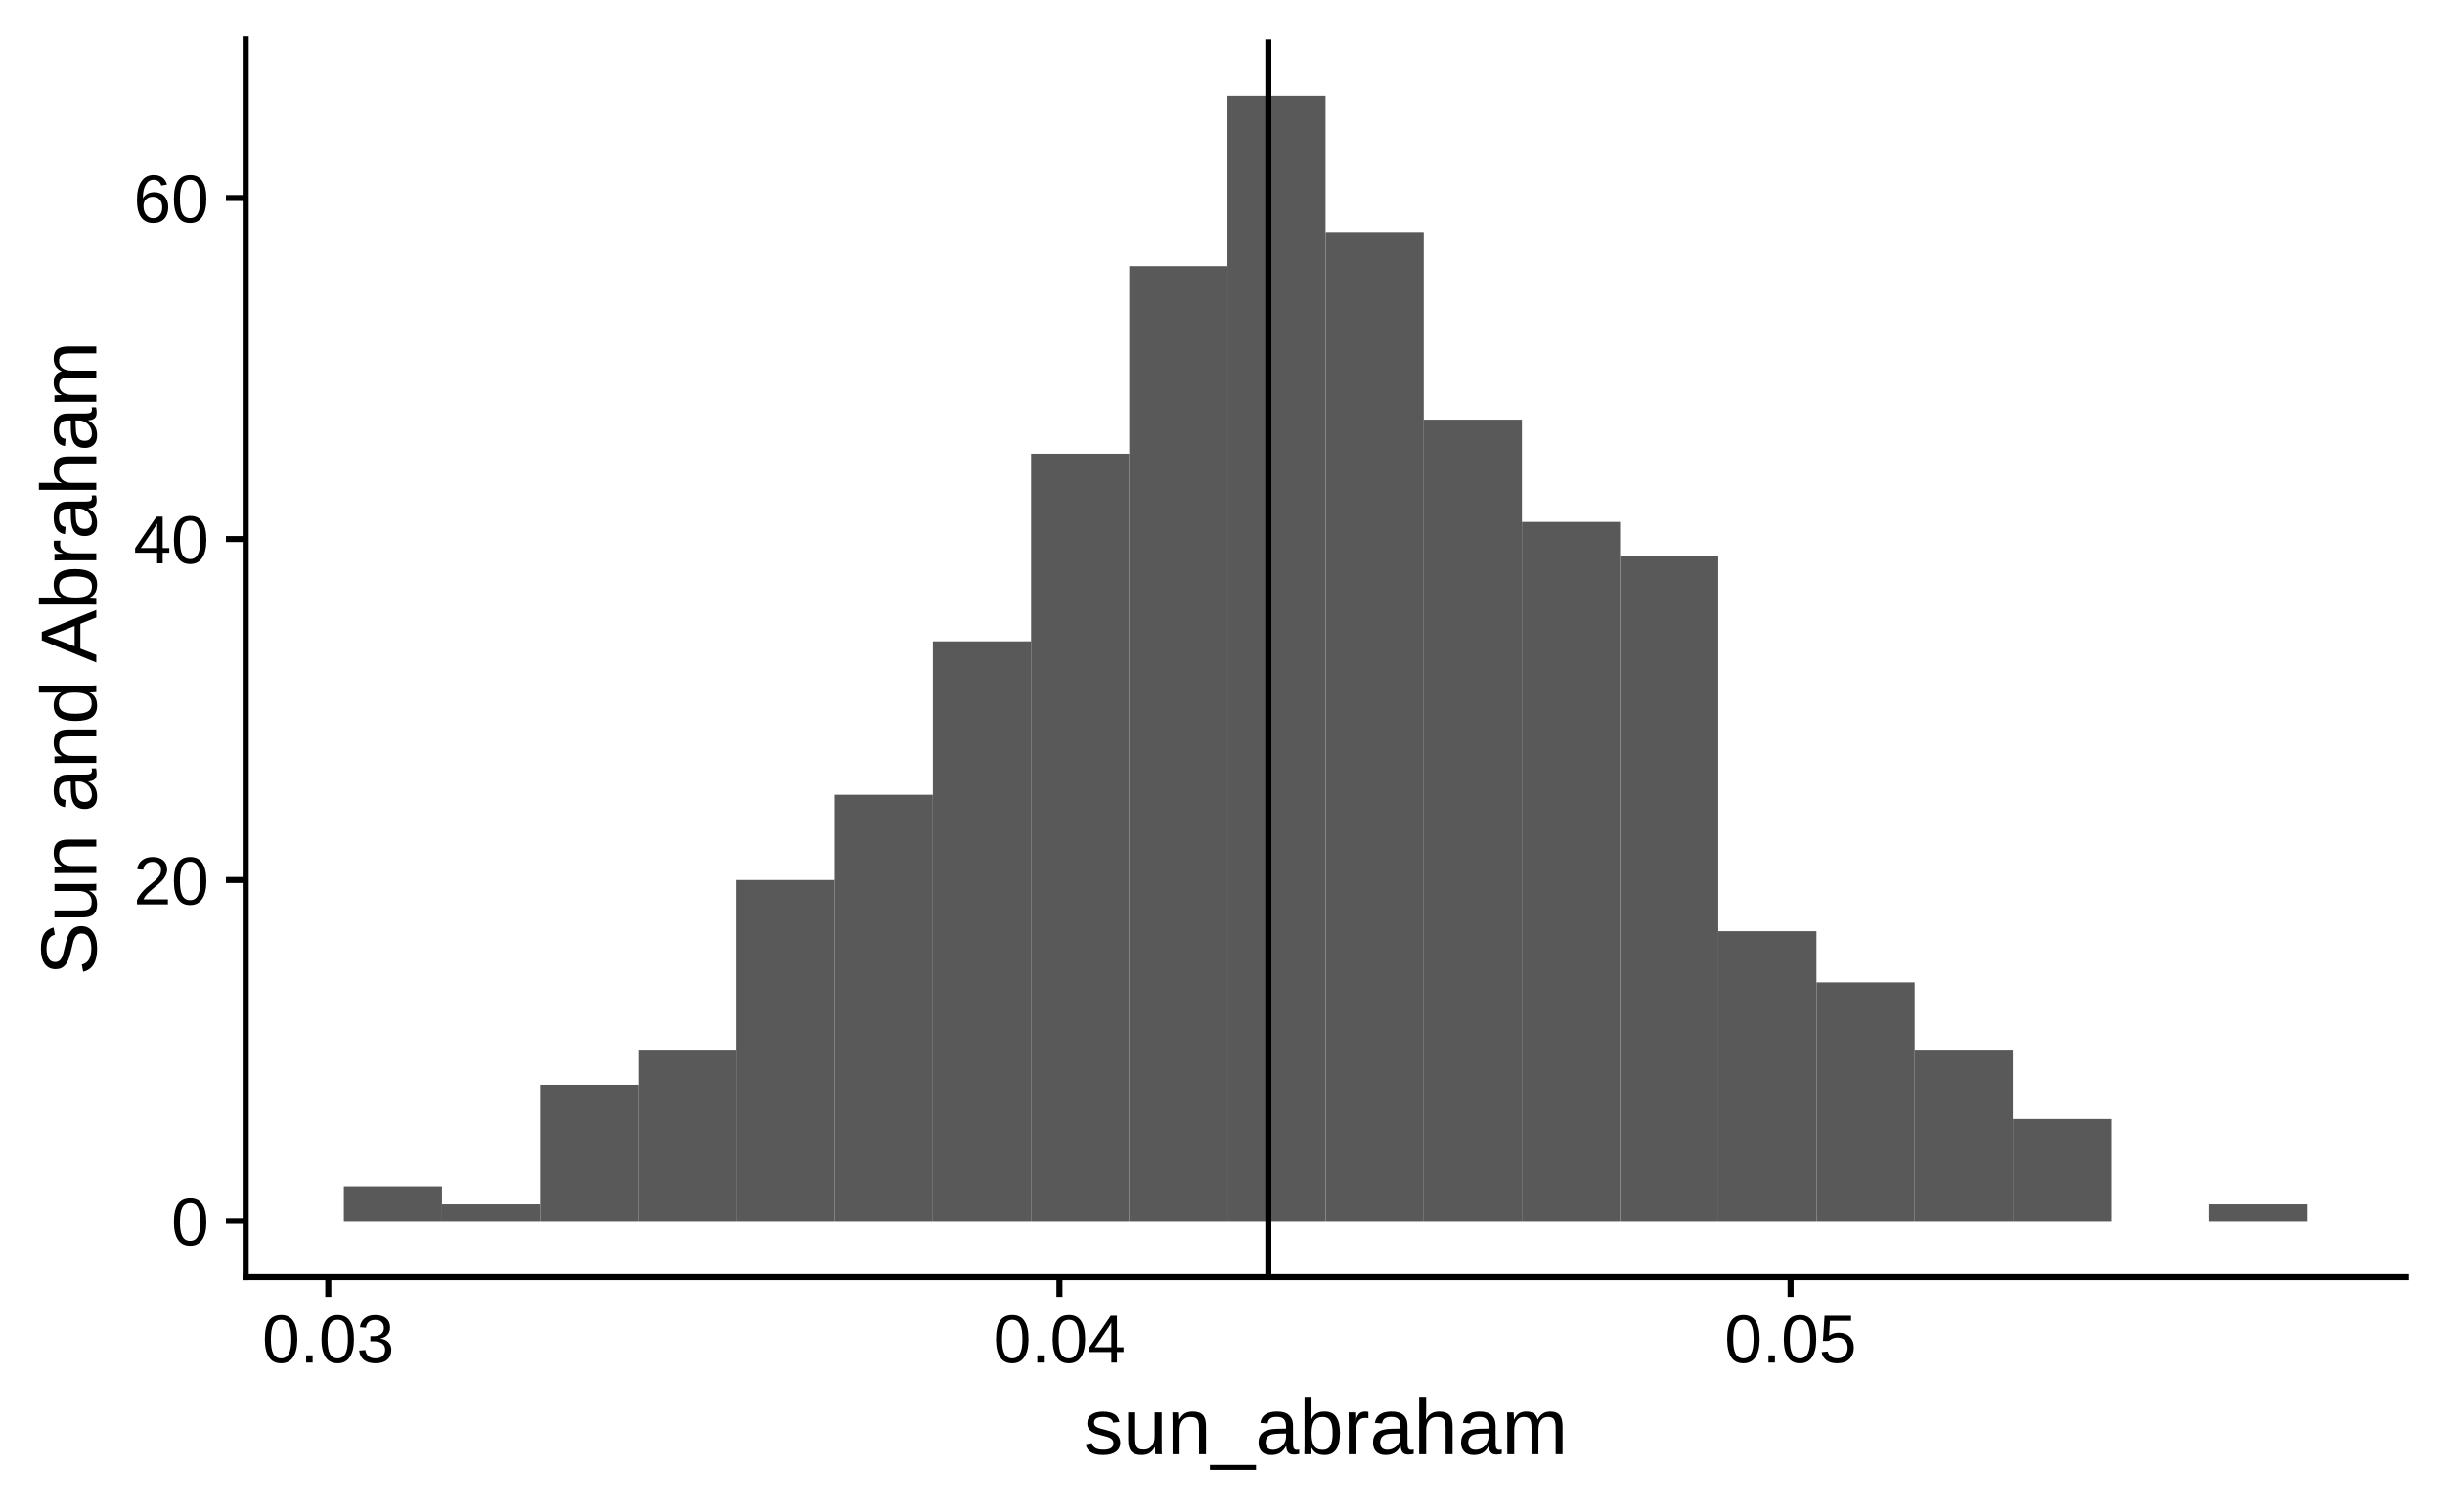
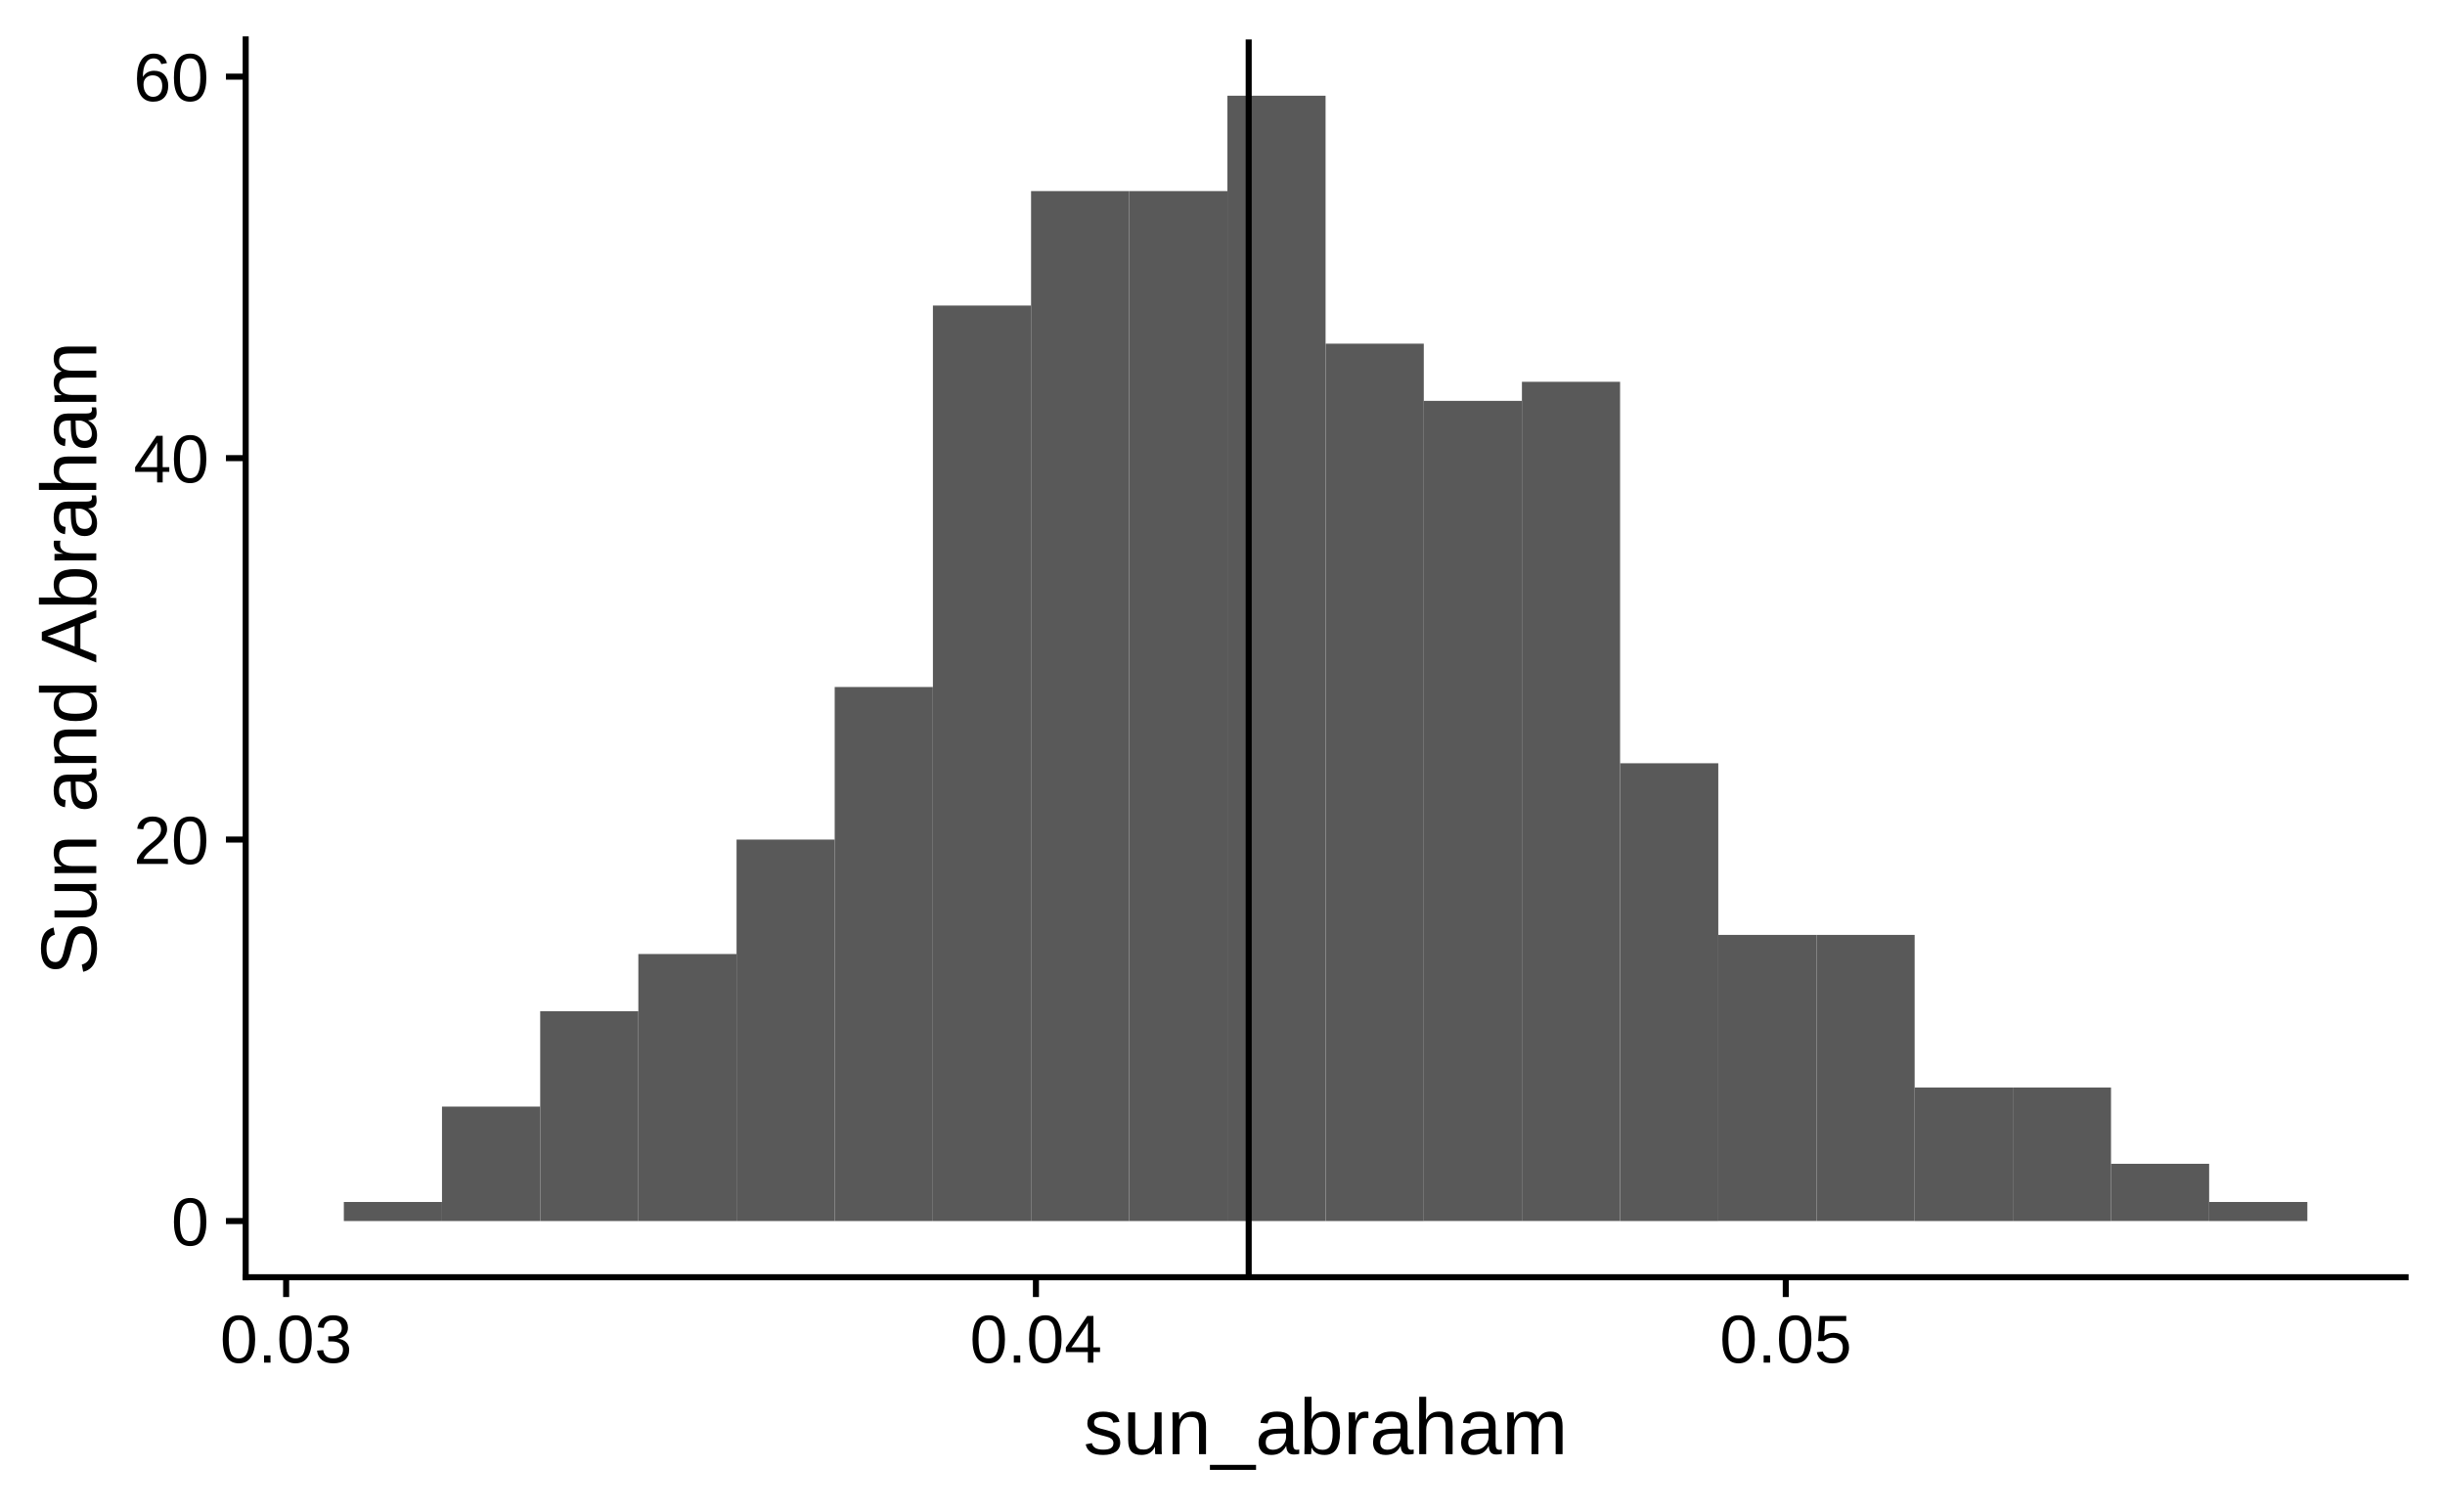
<svg xmlns="http://www.w3.org/2000/svg" class="svglite" width="432.20pt" height="267.12pt" viewBox="0 0 432.20 267.12">
  <defs>
    <style type="text/css">
    .svglite line, .svglite polyline, .svglite polygon, .svglite path, .svglite rect, .svglite circle {
      fill: none;
      stroke: #000000;
      stroke-linecap: round;
      stroke-linejoin: round;
      stroke-miterlimit: 10.00;
+     }
+     .svglite text {
+       white-space: pre;
    }
  </style>
  </defs>
  <rect width="100%" height="100%" style="stroke: none; fill: none;" />
  <defs>
    <clipPath id="cpMC4wMHw0MzIuMjB8MC4wMHwyNjcuMTI=">
      <rect x="0.00" y="0.00" width="432.20" height="267.12" />
    </clipPath>
  </defs>
  <g clip-path="url(#cpMC4wMHw0MzIuMjB8MC4wMHwyNjcuMTI=)">
</g>
  <defs>
    <clipPath id="cpNDMuNDN8NDI1LjIzfDYuOTd8MjI1Ljc4">
-       <rect x="43.43" y="6.97" width="381.80" height="218.80" />
+       <rect x="43.43" y="6.97" width="381.80" height="218.81" />
    </clipPath>
  </defs>
  <g clip-path="url(#cpNDMuNDN8NDI1LjIzfDYuOTd8MjI1Ljc4)">
-     <rect x="60.78" y="209.80" width="17.35" height="6.03" style="stroke-width: 1.07; stroke: none; stroke-linecap: square; stroke-linejoin: miter; fill: #595959;" />
-     <rect x="78.13" y="212.82" width="17.35" height="3.01" style="stroke-width: 1.07; stroke: none; stroke-linecap: square; stroke-linejoin: miter; fill: #595959;" />
-     <rect x="95.49" y="191.72" width="17.35" height="24.11" style="stroke-width: 1.07; stroke: none; stroke-linecap: square; stroke-linejoin: miter; fill: #595959;" />
-     <rect x="112.84" y="185.69" width="17.35" height="30.14" style="stroke-width: 1.07; stroke: none; stroke-linecap: square; stroke-linejoin: miter; fill: #595959;" />
-     <rect x="130.20" y="155.55" width="17.35" height="60.28" style="stroke-width: 1.07; stroke: none; stroke-linecap: square; stroke-linejoin: miter; fill: #595959;" />
-     <rect x="147.55" y="140.49" width="17.35" height="75.34" style="stroke-width: 1.07; stroke: none; stroke-linecap: square; stroke-linejoin: miter; fill: #595959;" />
-     <rect x="164.91" y="113.36" width="17.35" height="102.47" style="stroke-width: 1.07; stroke: none; stroke-linecap: square; stroke-linejoin: miter; fill: #595959;" />
-     <rect x="182.26" y="80.21" width="17.35" height="135.62" style="stroke-width: 1.07; stroke: none; stroke-linecap: square; stroke-linejoin: miter; fill: #595959;" />
-     <rect x="199.62" y="47.06" width="17.35" height="168.77" style="stroke-width: 1.07; stroke: none; stroke-linecap: square; stroke-linejoin: miter; fill: #595959;" />
-     <rect x="216.97" y="16.92" width="17.35" height="198.91" style="stroke-width: 1.07; stroke: none; stroke-linecap: square; stroke-linejoin: miter; fill: #595959;" />
-     <rect x="234.33" y="41.03" width="17.35" height="174.80" style="stroke-width: 1.07; stroke: none; stroke-linecap: square; stroke-linejoin: miter; fill: #595959;" />
-     <rect x="251.68" y="74.18" width="17.35" height="141.65" style="stroke-width: 1.07; stroke: none; stroke-linecap: square; stroke-linejoin: miter; fill: #595959;" />
-     <rect x="269.03" y="92.26" width="17.35" height="123.57" style="stroke-width: 1.07; stroke: none; stroke-linecap: square; stroke-linejoin: miter; fill: #595959;" />
-     <rect x="286.39" y="98.29" width="17.35" height="117.54" style="stroke-width: 1.07; stroke: none; stroke-linecap: square; stroke-linejoin: miter; fill: #595959;" />
-     <rect x="303.74" y="164.60" width="17.35" height="51.23" style="stroke-width: 1.07; stroke: none; stroke-linecap: square; stroke-linejoin: miter; fill: #595959;" />
-     <rect x="321.10" y="173.64" width="17.35" height="42.19" style="stroke-width: 1.07; stroke: none; stroke-linecap: square; stroke-linejoin: miter; fill: #595959;" />
-     <rect x="338.45" y="185.69" width="17.35" height="30.14" style="stroke-width: 1.07; stroke: none; stroke-linecap: square; stroke-linejoin: miter; fill: #595959;" />
-     <rect x="355.81" y="197.75" width="17.35" height="18.08" style="stroke-width: 1.07; stroke: none; stroke-linecap: square; stroke-linejoin: miter; fill: #595959;" />
-     <rect x="373.16" y="215.83" width="17.35" height="0.00" style="stroke-width: 1.07; stroke: none; stroke-linecap: square; stroke-linejoin: miter; fill: #595959;" />
-     <rect x="390.52" y="212.82" width="17.35" height="3.01" style="stroke-width: 1.07; stroke: none; stroke-linecap: square; stroke-linejoin: miter; fill: #595959;" />
-     <line x1="224.21" y1="225.78" x2="224.21" y2="6.97" style="stroke-width: 1.07; stroke-linecap: butt;" />
+     <rect x="60.78" y="212.47" width="17.35" height="3.37" style="stroke-width: 1.07; stroke: none; stroke-linecap: butt; stroke-linejoin: miter; fill: #595959;" />
+     <rect x="78.13" y="195.61" width="17.35" height="20.23" style="stroke-width: 1.07; stroke: none; stroke-linecap: butt; stroke-linejoin: miter; fill: #595959;" />
+     <rect x="95.49" y="178.75" width="17.35" height="37.09" style="stroke-width: 1.07; stroke: none; stroke-linecap: butt; stroke-linejoin: miter; fill: #595959;" />
+     <rect x="112.84" y="168.64" width="17.35" height="47.20" style="stroke-width: 1.07; stroke: none; stroke-linecap: butt; stroke-linejoin: miter; fill: #595959;" />
+     <rect x="130.20" y="148.41" width="17.35" height="67.43" style="stroke-width: 1.07; stroke: none; stroke-linecap: butt; stroke-linejoin: miter; fill: #595959;" />
+     <rect x="147.55" y="121.44" width="17.35" height="94.40" style="stroke-width: 1.07; stroke: none; stroke-linecap: butt; stroke-linejoin: miter; fill: #595959;" />
+     <rect x="164.91" y="54.01" width="17.35" height="161.83" style="stroke-width: 1.07; stroke: none; stroke-linecap: butt; stroke-linejoin: miter; fill: #595959;" />
+     <rect x="182.26" y="33.78" width="17.35" height="182.06" style="stroke-width: 1.07; stroke: none; stroke-linecap: butt; stroke-linejoin: miter; fill: #595959;" />
+     <rect x="199.62" y="33.78" width="17.35" height="182.06" style="stroke-width: 1.07; stroke: none; stroke-linecap: butt; stroke-linejoin: miter; fill: #595959;" />
+     <rect x="216.97" y="16.92" width="17.35" height="198.92" style="stroke-width: 1.07; stroke: none; stroke-linecap: butt; stroke-linejoin: miter; fill: #595959;" />
+     <rect x="234.33" y="60.75" width="17.35" height="155.09" style="stroke-width: 1.07; stroke: none; stroke-linecap: butt; stroke-linejoin: miter; fill: #595959;" />
+     <rect x="251.68" y="70.86" width="17.35" height="144.97" style="stroke-width: 1.07; stroke: none; stroke-linecap: butt; stroke-linejoin: miter; fill: #595959;" />
+     <rect x="269.03" y="67.49" width="17.35" height="148.34" style="stroke-width: 1.07; stroke: none; stroke-linecap: butt; stroke-linejoin: miter; fill: #595959;" />
+     <rect x="286.39" y="134.92" width="17.35" height="80.92" style="stroke-width: 1.07; stroke: none; stroke-linecap: butt; stroke-linejoin: miter; fill: #595959;" />
+     <rect x="303.74" y="165.26" width="17.35" height="50.57" style="stroke-width: 1.07; stroke: none; stroke-linecap: butt; stroke-linejoin: miter; fill: #595959;" />
+     <rect x="321.10" y="165.26" width="17.35" height="50.57" style="stroke-width: 1.07; stroke: none; stroke-linecap: butt; stroke-linejoin: miter; fill: #595959;" />
+     <rect x="338.45" y="192.24" width="17.35" height="23.60" style="stroke-width: 1.07; stroke: none; stroke-linecap: butt; stroke-linejoin: miter; fill: #595959;" />
+     <rect x="355.81" y="192.24" width="17.35" height="23.60" style="stroke-width: 1.07; stroke: none; stroke-linecap: butt; stroke-linejoin: miter; fill: #595959;" />
+     <rect x="373.16" y="205.72" width="17.35" height="10.11" style="stroke-width: 1.07; stroke: none; stroke-linecap: butt; stroke-linejoin: miter; fill: #595959;" />
+     <rect x="390.52" y="212.47" width="17.35" height="3.37" style="stroke-width: 1.07; stroke: none; stroke-linecap: butt; stroke-linejoin: miter; fill: #595959;" />
+     <line x1="220.73" y1="225.78" x2="220.73" y2="6.97" style="stroke-width: 1.07; stroke-linecap: butt;" />
  </g>
  <g clip-path="url(#cpMC4wMHw0MzIuMjB8MC4wMHwyNjcuMTI=)">
    <polyline points="43.43,225.78 43.43,6.97 " style="stroke-width: 1.07; stroke-linecap: square;" />
-     <text x="36.95" y="220.14" text-anchor="end" style="font-size: 12.00px; font-family: Arial;" textLength="6.67px" lengthAdjust="spacingAndGlyphs">0</text>
-     <text x="36.95" y="159.86" text-anchor="end" style="font-size: 12.00px; font-family: Arial;" textLength="13.35px" lengthAdjust="spacingAndGlyphs">20</text>
-     <text x="36.95" y="99.58" text-anchor="end" style="font-size: 12.00px; font-family: Arial;" textLength="13.35px" lengthAdjust="spacingAndGlyphs">40</text>
-     <text x="36.95" y="39.31" text-anchor="end" style="font-size: 12.00px; font-family: Arial;" textLength="13.35px" lengthAdjust="spacingAndGlyphs">60</text>
-     <polyline points="39.94,215.83 43.43,215.83 " style="stroke-width: 1.07; stroke-linecap: butt;" />
-     <polyline points="39.94,155.55 43.43,155.55 " style="stroke-width: 1.07; stroke-linecap: butt;" />
-     <polyline points="39.94,95.28 43.43,95.28 " style="stroke-width: 1.07; stroke-linecap: butt;" />
-     <polyline points="39.94,35.00 43.43,35.00 " style="stroke-width: 1.07; stroke-linecap: butt;" />
+     <text x="36.95" y="220.14" text-anchor="end" style="font-size: 12.00px; font-family: &quot;Arial&quot;;" textLength="6.67px" lengthAdjust="spacingAndGlyphs">0</text>
+     <text x="36.95" y="152.71" text-anchor="end" style="font-size: 12.00px; font-family: &quot;Arial&quot;;" textLength="13.35px" lengthAdjust="spacingAndGlyphs">20</text>
+     <text x="36.95" y="85.28" text-anchor="end" style="font-size: 12.00px; font-family: &quot;Arial&quot;;" textLength="13.35px" lengthAdjust="spacingAndGlyphs">40</text>
+     <text x="36.95" y="17.85" text-anchor="end" style="font-size: 12.00px; font-family: &quot;Arial&quot;;" textLength="13.35px" lengthAdjust="spacingAndGlyphs">60</text>
+     <polyline points="39.94,215.84 43.43,215.84 " style="stroke-width: 1.07; stroke-linecap: butt;" />
+     <polyline points="39.94,148.41 43.43,148.41 " style="stroke-width: 1.07; stroke-linecap: butt;" />
+     <polyline points="39.94,80.98 43.43,80.98 " style="stroke-width: 1.07; stroke-linecap: butt;" />
+     <polyline points="39.94,13.55 43.43,13.55 " style="stroke-width: 1.07; stroke-linecap: butt;" />
    <polyline points="43.43,225.78 425.23,225.78 " style="stroke-width: 1.07; stroke-linecap: square;" />
-     <polyline points="58.03,229.26 58.03,225.78 " style="stroke-width: 1.07; stroke-linecap: butt;" />
-     <polyline points="187.28,229.26 187.28,225.78 " style="stroke-width: 1.07; stroke-linecap: butt;" />
-     <polyline points="316.52,229.26 316.52,225.78 " style="stroke-width: 1.07; stroke-linecap: butt;" />
-     <text x="58.03" y="240.86" text-anchor="middle" style="font-size: 12.00px; font-family: Arial;" textLength="23.36px" lengthAdjust="spacingAndGlyphs">0.03</text>
-     <text x="187.28" y="240.86" text-anchor="middle" style="font-size: 12.00px; font-family: Arial;" textLength="23.36px" lengthAdjust="spacingAndGlyphs">0.04</text>
-     <text x="316.52" y="240.86" text-anchor="middle" style="font-size: 12.00px; font-family: Arial;" textLength="23.36px" lengthAdjust="spacingAndGlyphs">0.05</text>
-     <text x="234.33" y="257.05" text-anchor="middle" style="font-size: 14.00px; font-family: Arial;" textLength="85.59px" lengthAdjust="spacingAndGlyphs">sun_abraham</text>
-     <text transform="translate(17.02,116.37) rotate(-90)" text-anchor="middle" style="font-size: 14.00px; font-family: Arial;" textLength="112.83px" lengthAdjust="spacingAndGlyphs">Sun and Abraham</text>
+     <polyline points="50.58,229.27 50.58,225.78 " style="stroke-width: 1.07; stroke-linecap: butt;" />
+     <polyline points="183.12,229.27 183.12,225.78 " style="stroke-width: 1.07; stroke-linecap: butt;" />
+     <polyline points="315.67,229.27 315.67,225.78 " style="stroke-width: 1.07; stroke-linecap: butt;" />
+     <text x="50.58" y="240.87" text-anchor="middle" style="font-size: 12.00px; font-family: &quot;Arial&quot;;" textLength="23.36px" lengthAdjust="spacingAndGlyphs">0.03</text>
+     <text x="183.12" y="240.87" text-anchor="middle" style="font-size: 12.00px; font-family: &quot;Arial&quot;;" textLength="23.36px" lengthAdjust="spacingAndGlyphs">0.04</text>
+     <text x="315.67" y="240.87" text-anchor="middle" style="font-size: 12.00px; font-family: &quot;Arial&quot;;" textLength="23.36px" lengthAdjust="spacingAndGlyphs">0.05</text>
+     <text x="234.33" y="257.05" text-anchor="middle" style="font-size: 14.00px; font-family: &quot;Arial&quot;;" textLength="85.59px" lengthAdjust="spacingAndGlyphs">sun_abraham</text>
+     <text transform="translate(17.02,116.38) rotate(-90)" text-anchor="middle" style="font-size: 14.00px; font-family: &quot;Arial&quot;;" textLength="112.83px" lengthAdjust="spacingAndGlyphs">Sun and Abraham</text>
  </g>
</svg>
